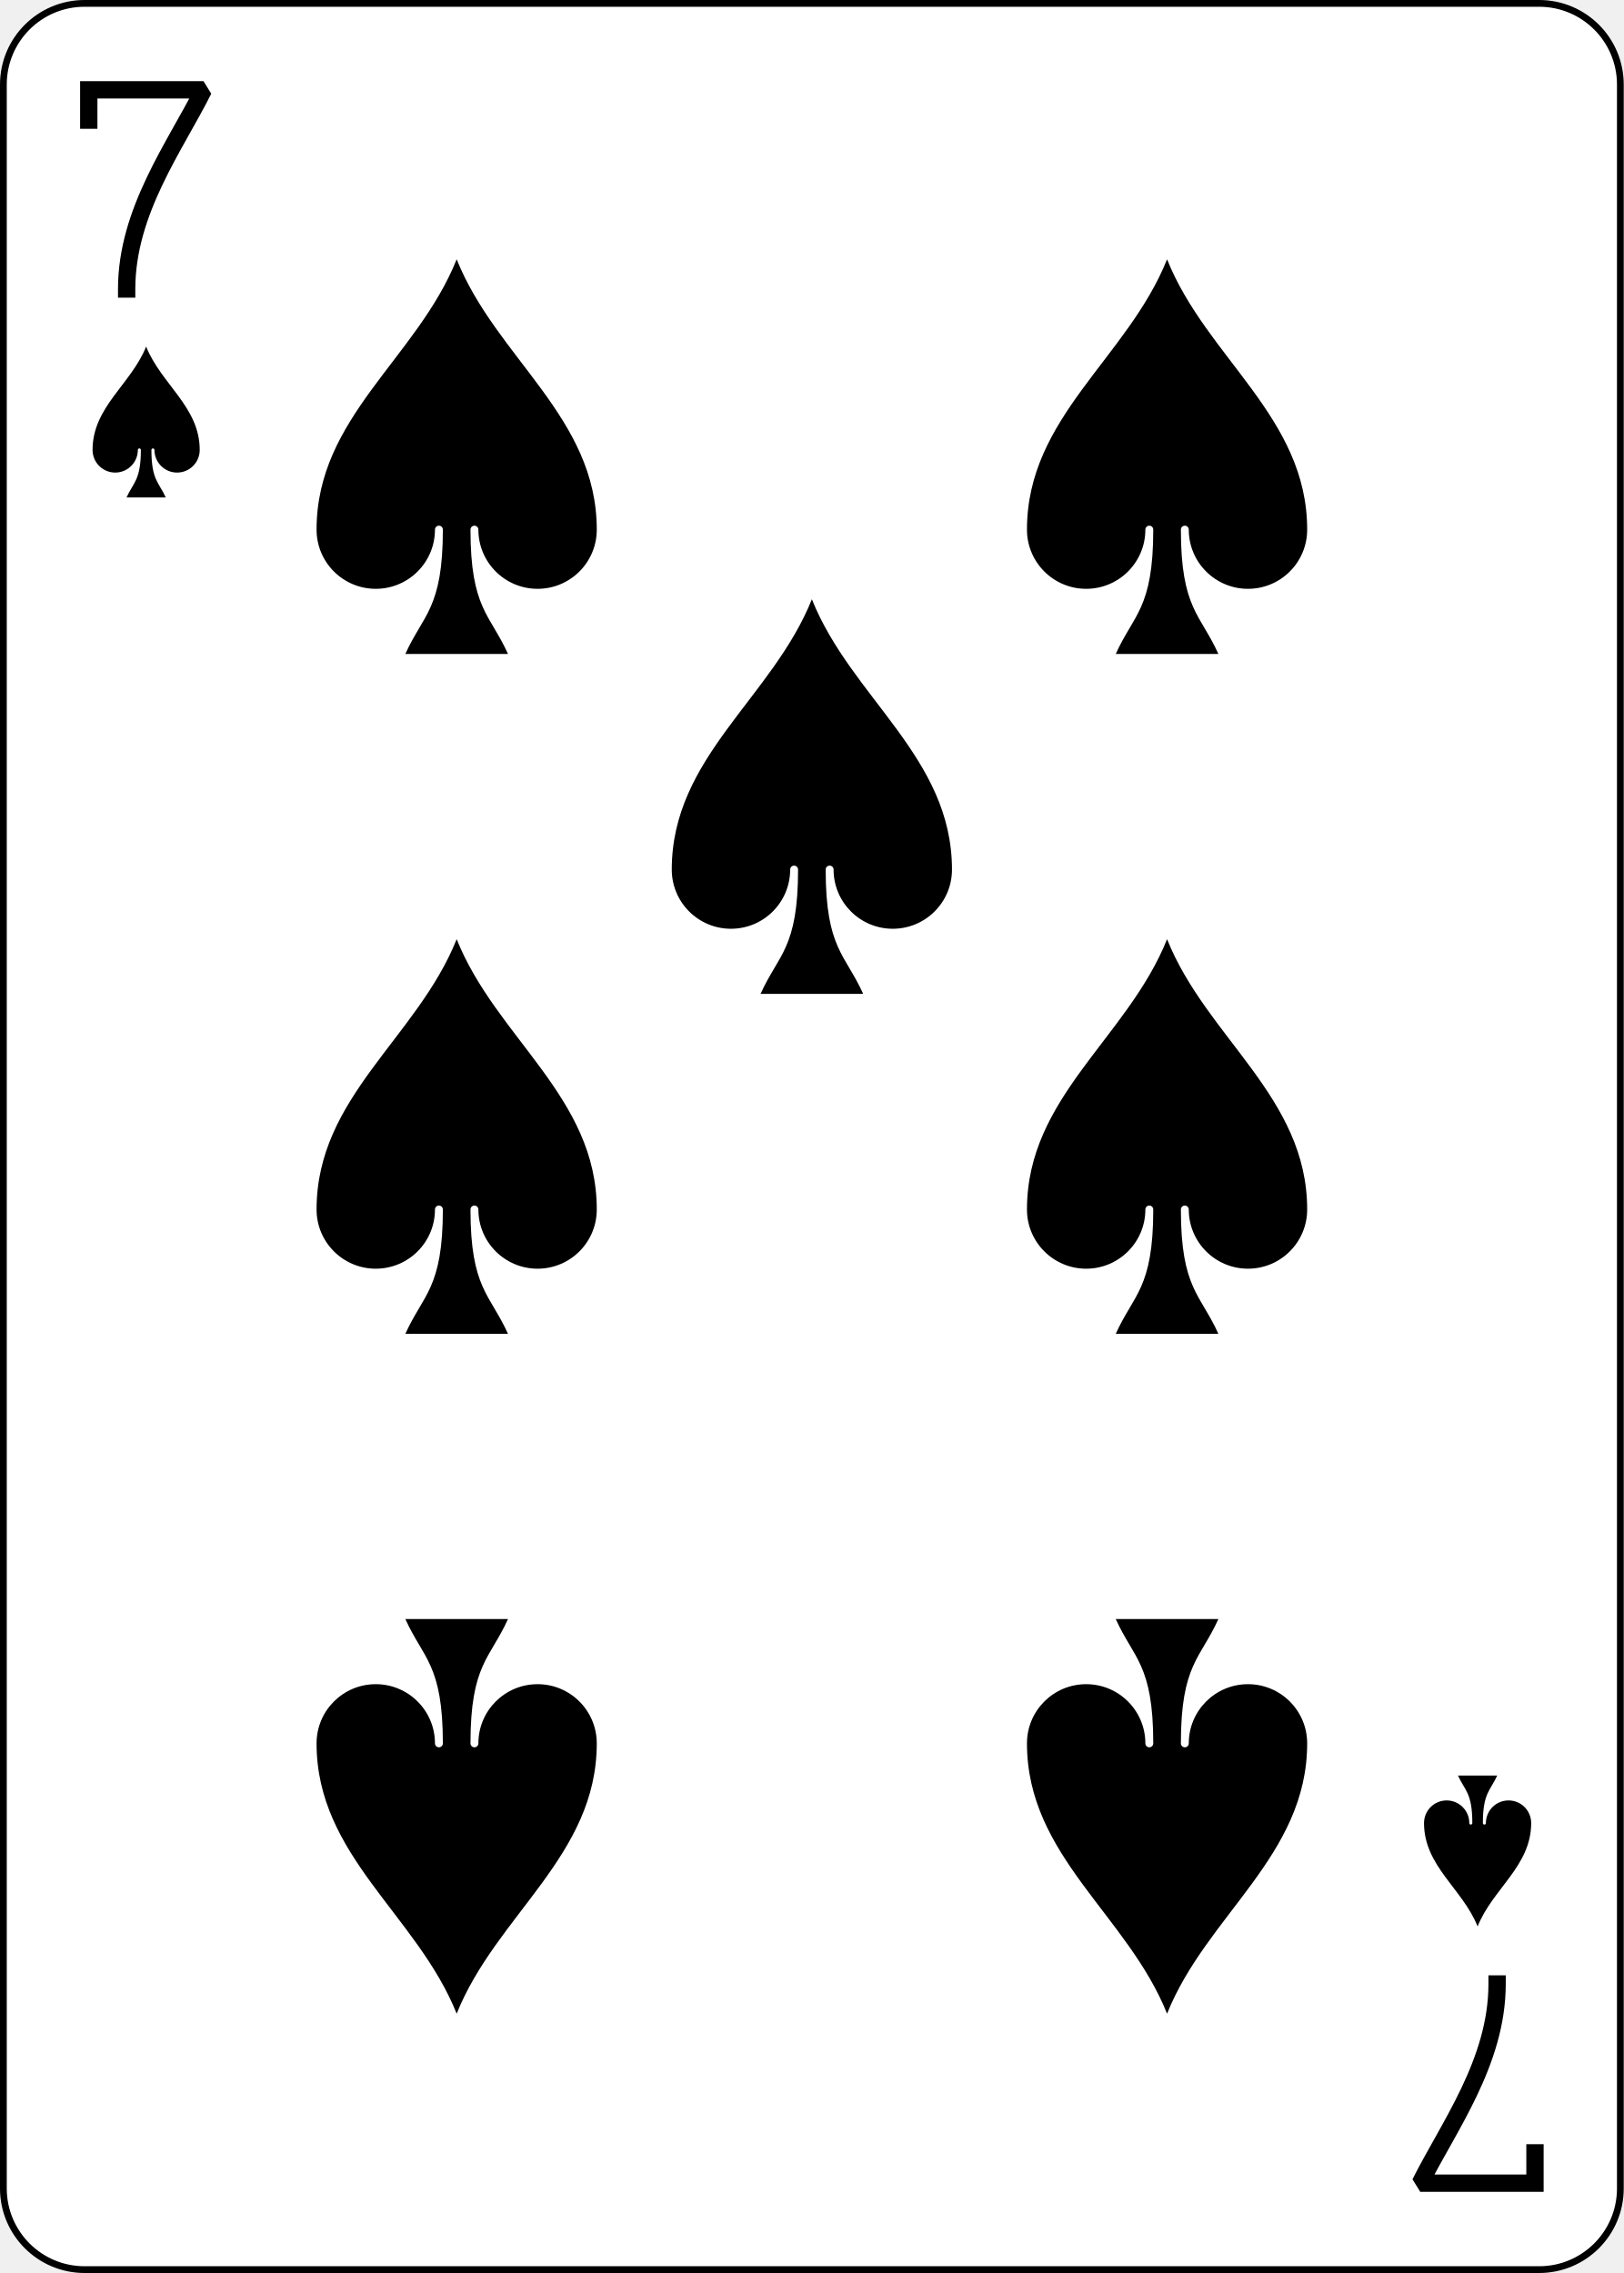
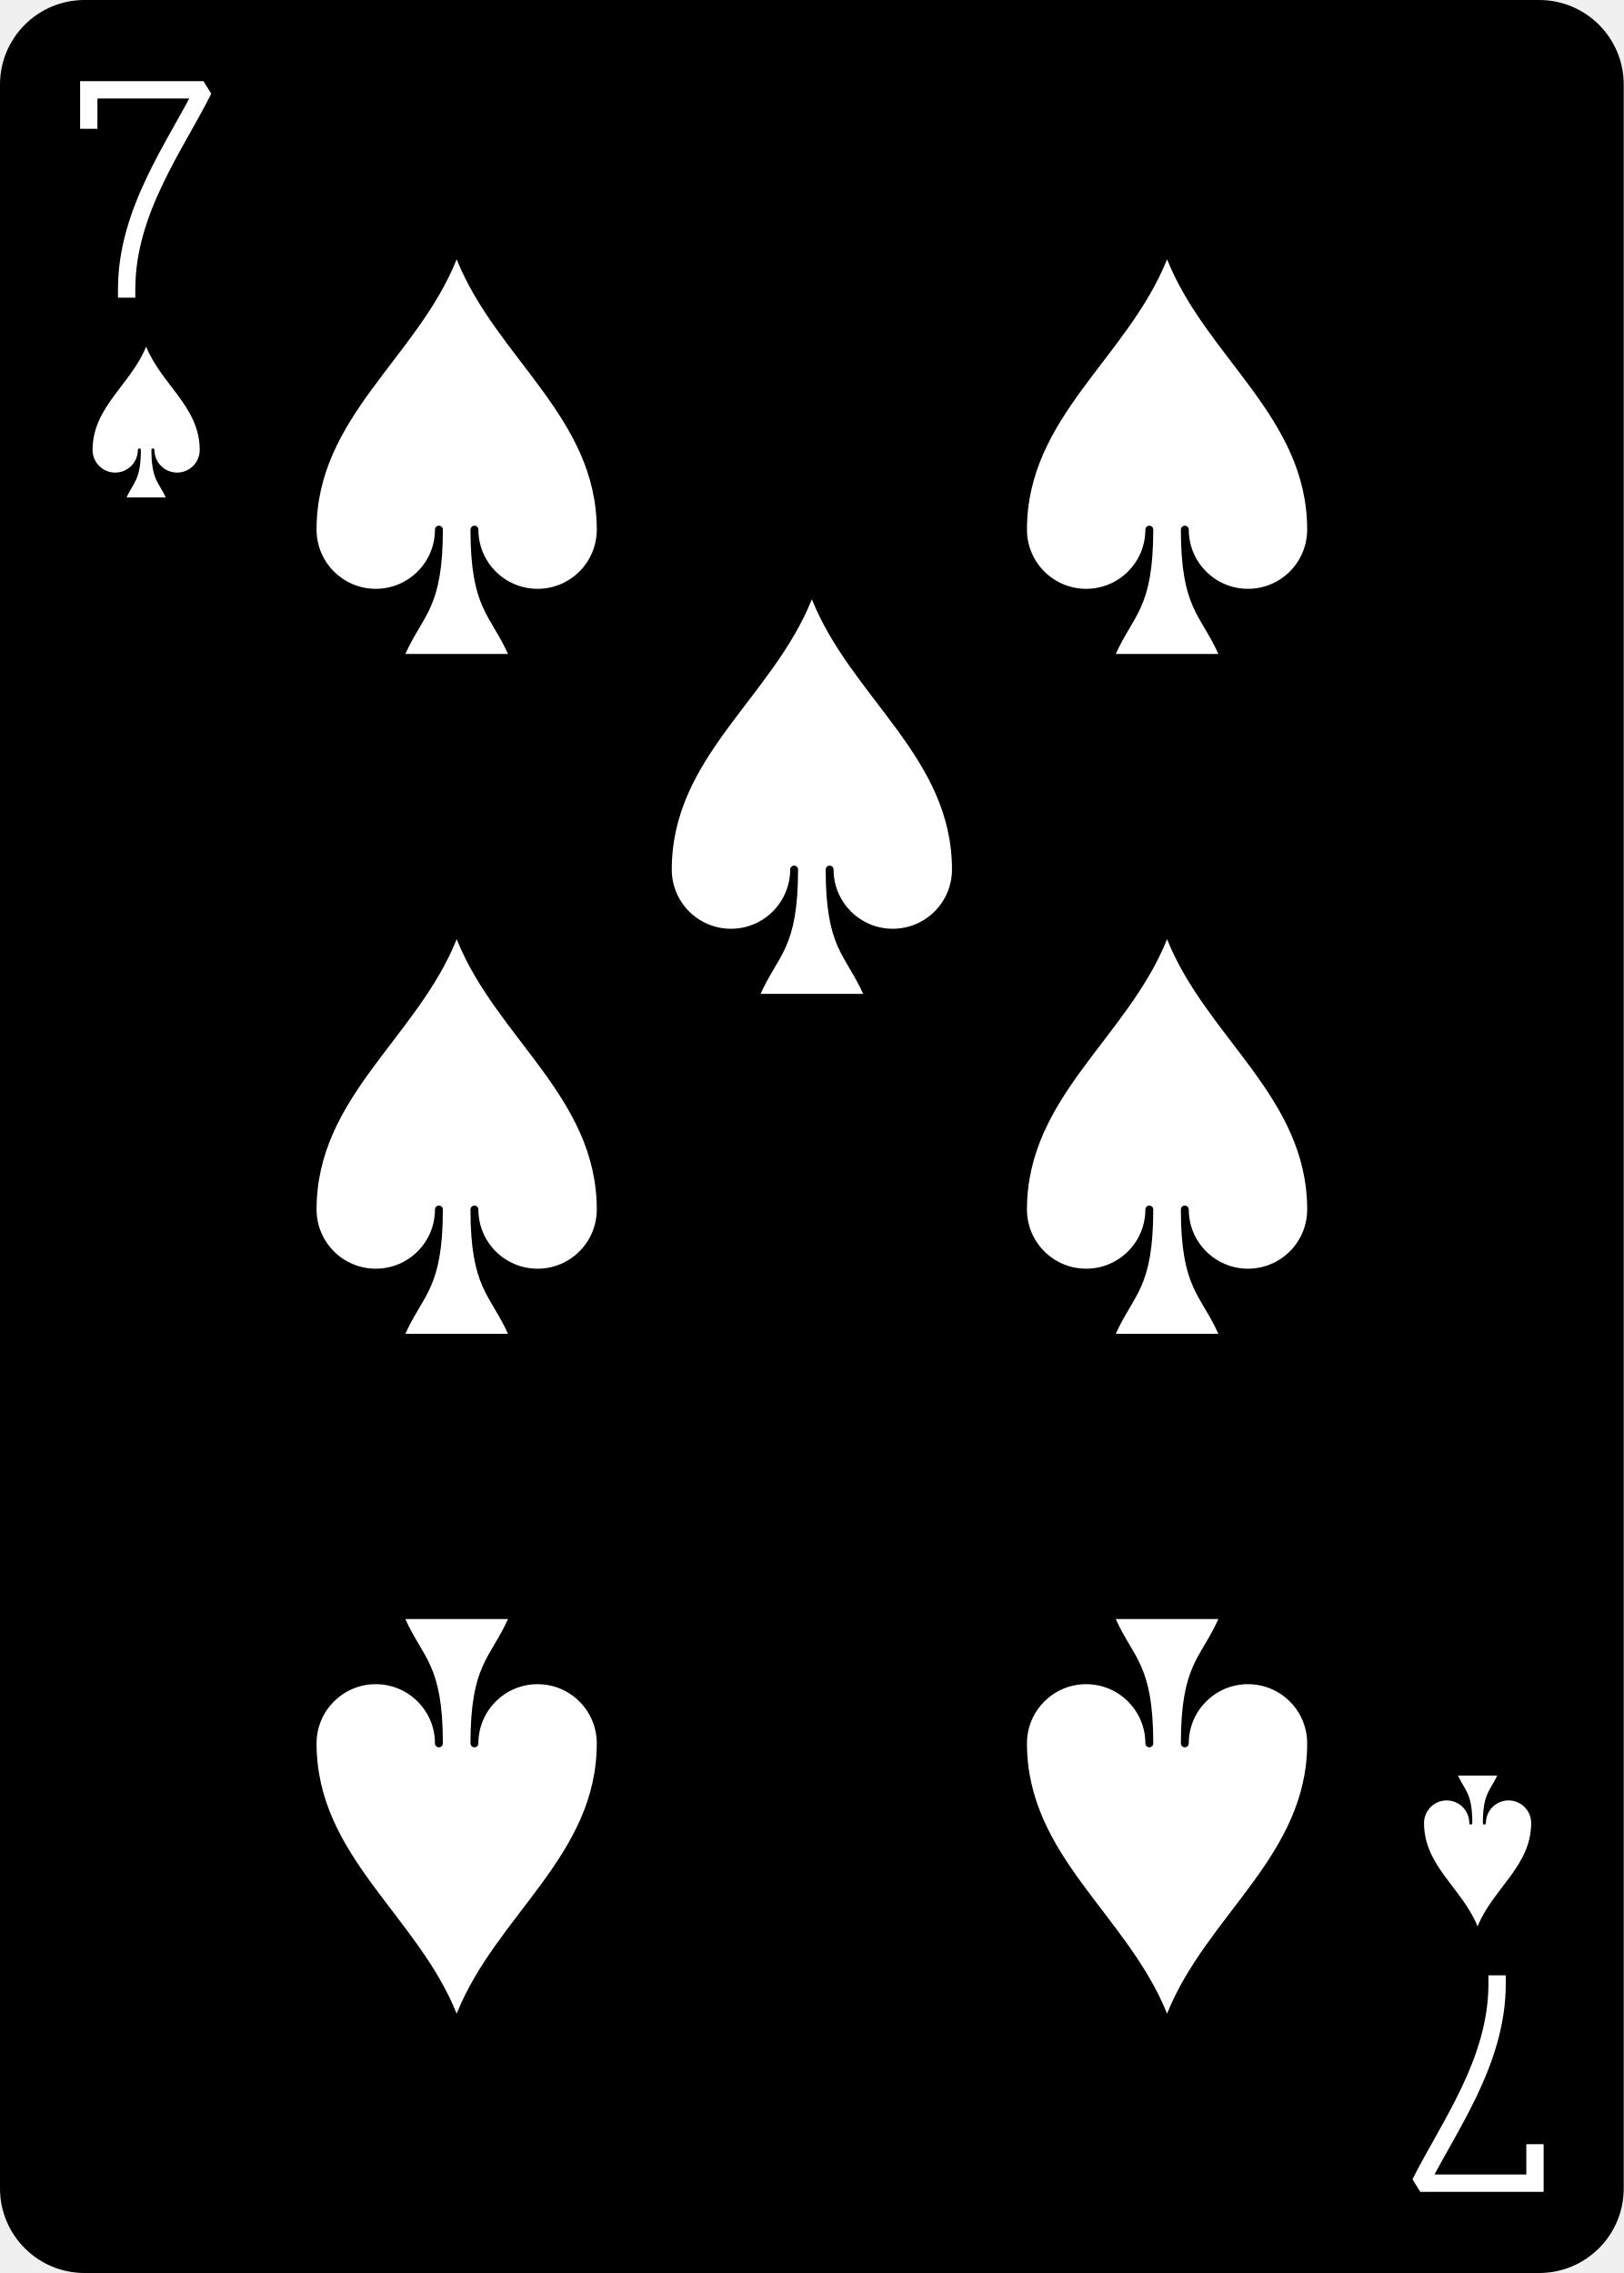
<svg xmlns="http://www.w3.org/2000/svg" xmlns:xlink="http://www.w3.org/1999/xlink" width="2.5in" height="3.5in" viewBox="-120 -168 240 336" preserveAspectRatio="none" class="card" face="7S">
  <symbol id="S7" viewBox="-500 -500 1000 1000" preserveAspectRatio="xMinYMid">
-     <path d="M-265 -320L-265 -460L265 -460C135 -200 -90 100 -90 460" stroke="black" stroke-width="80" stroke-linecap="square" stroke-miterlimit="1.5" fill="none" />
+     <path d="M-265 -320L-265 -460L265 -460C135 -200 -90 100 -90 460" stroke="white" stroke-width="80" stroke-linecap="square" stroke-miterlimit="1.5" fill="none" />
  </symbol>
  <symbol id="S" viewBox="-600 -600 1200 1200" preserveAspectRatio="xMinYMid">
-     <path d="M0 -500C100 -250 355 -100 355 185A150 150 0 0 1 55 185A10 10 0 0 0 35 185C35 385 85 400 130 500L-130 500C-85 400 -35 385 -35 185A10 10 0 0 0 -55 185A150 150 0 0 1 -355 185C-355 -100 -100 -250 0 -500Z" fill="black" />
+     <path d="M0 -500C100 -250 355 -100 355 185A150 150 0 0 1 55 185A10 10 0 0 0 35 185C35 385 85 400 130 500L-130 500C-85 400 -35 385 -35 185A10 10 0 0 0 -55 185A150 150 0 0 1 -355 185C-355 -100 -100 -250 0 -500Z" fill="white" />
  </symbol>
-   <rect width="239" height="335" x="-119.5" y="-167.5" rx="12" ry="12" fill="white" stroke="black" />
+   <rect width="239" height="335" x="-119.5" y="-167.5" rx="12" ry="12" fill="black" stroke="black" />
  <use xlink:href="#S" height="70" width="70" x="-87.501" y="-35" />
  <use xlink:href="#S" height="70" width="70" x="17.501" y="-35" />
  <use xlink:href="#S" height="70" width="70" x="-35" y="-85.25" />
  <use xlink:href="#S7" height="32" width="32" x="-114.4" y="-156" />
  <use xlink:href="#S" height="26.769" width="26.769" x="-111.784" y="-119" />
  <use xlink:href="#S" height="70" width="70" x="-87.501" y="-135.501" />
  <use xlink:href="#S" height="70" width="70" x="17.501" y="-135.501" />
  <g transform="rotate(180)">
    <use xlink:href="#S7" height="32" width="32" x="-114.4" y="-156" />
    <use xlink:href="#S" height="26.769" width="26.769" x="-111.784" y="-119" />
    <use xlink:href="#S" height="70" width="70" x="-87.501" y="-135.501" />
    <use xlink:href="#S" height="70" width="70" x="17.501" y="-135.501" />
  </g>
</svg>
